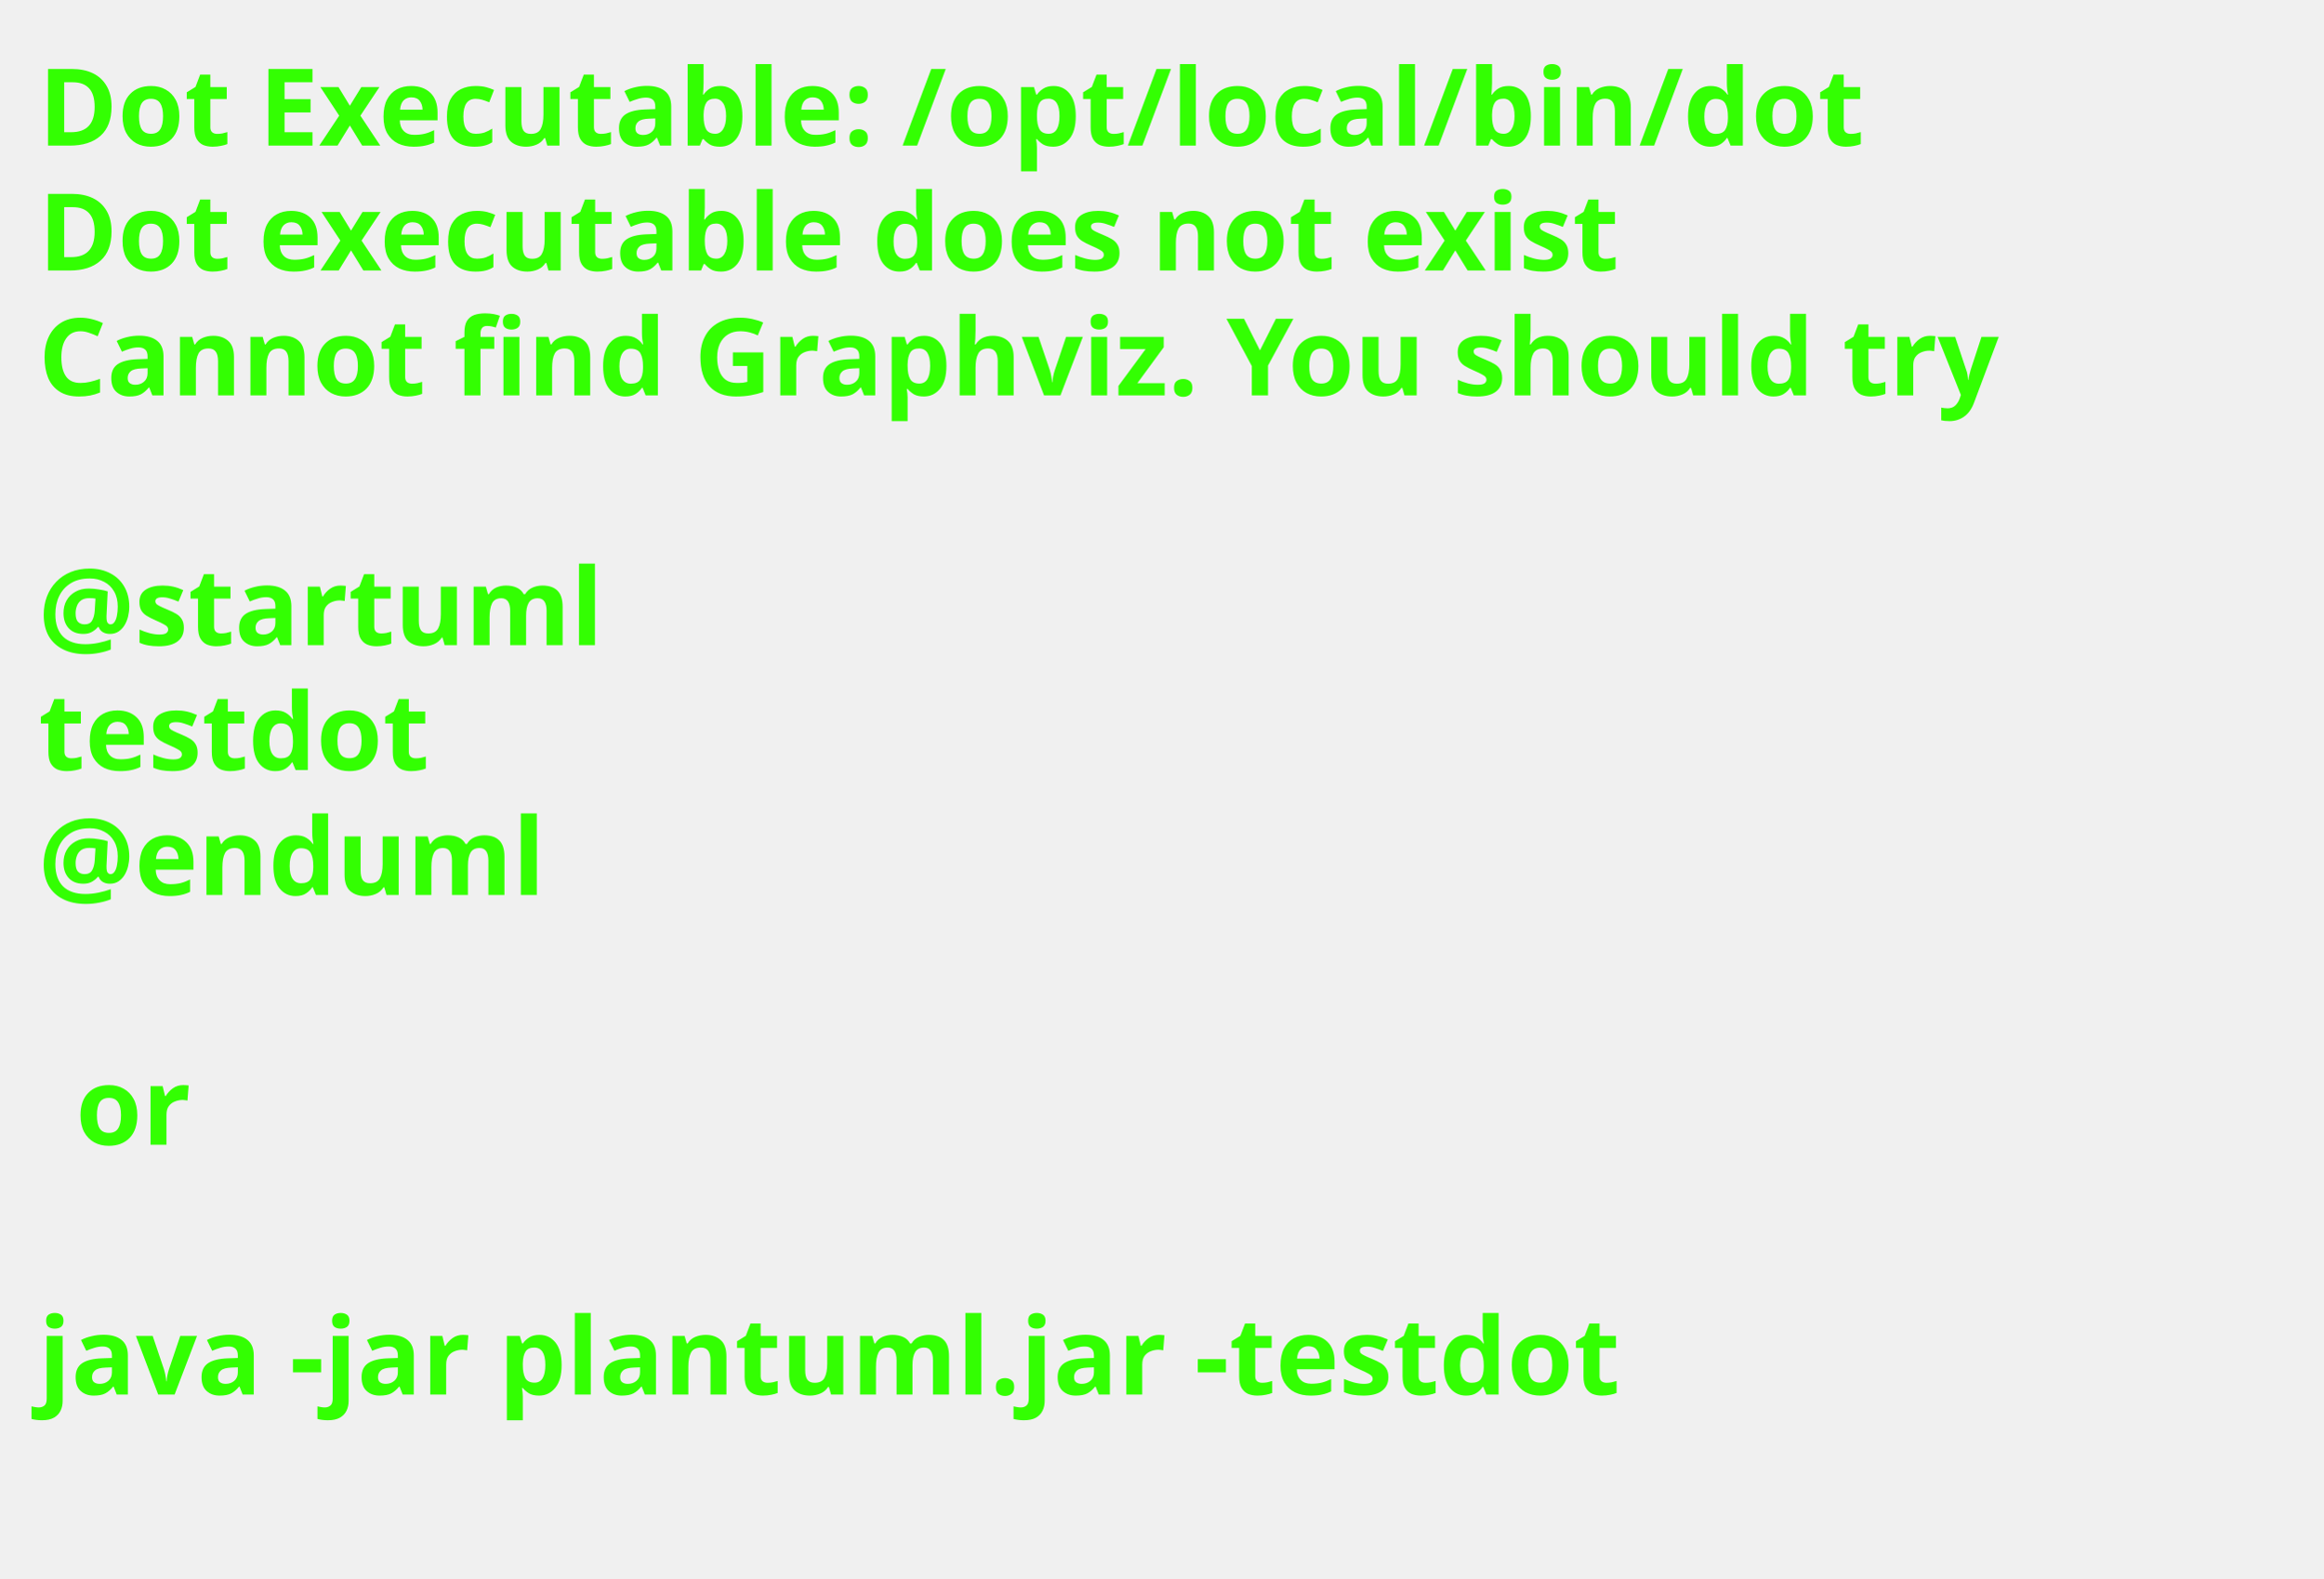
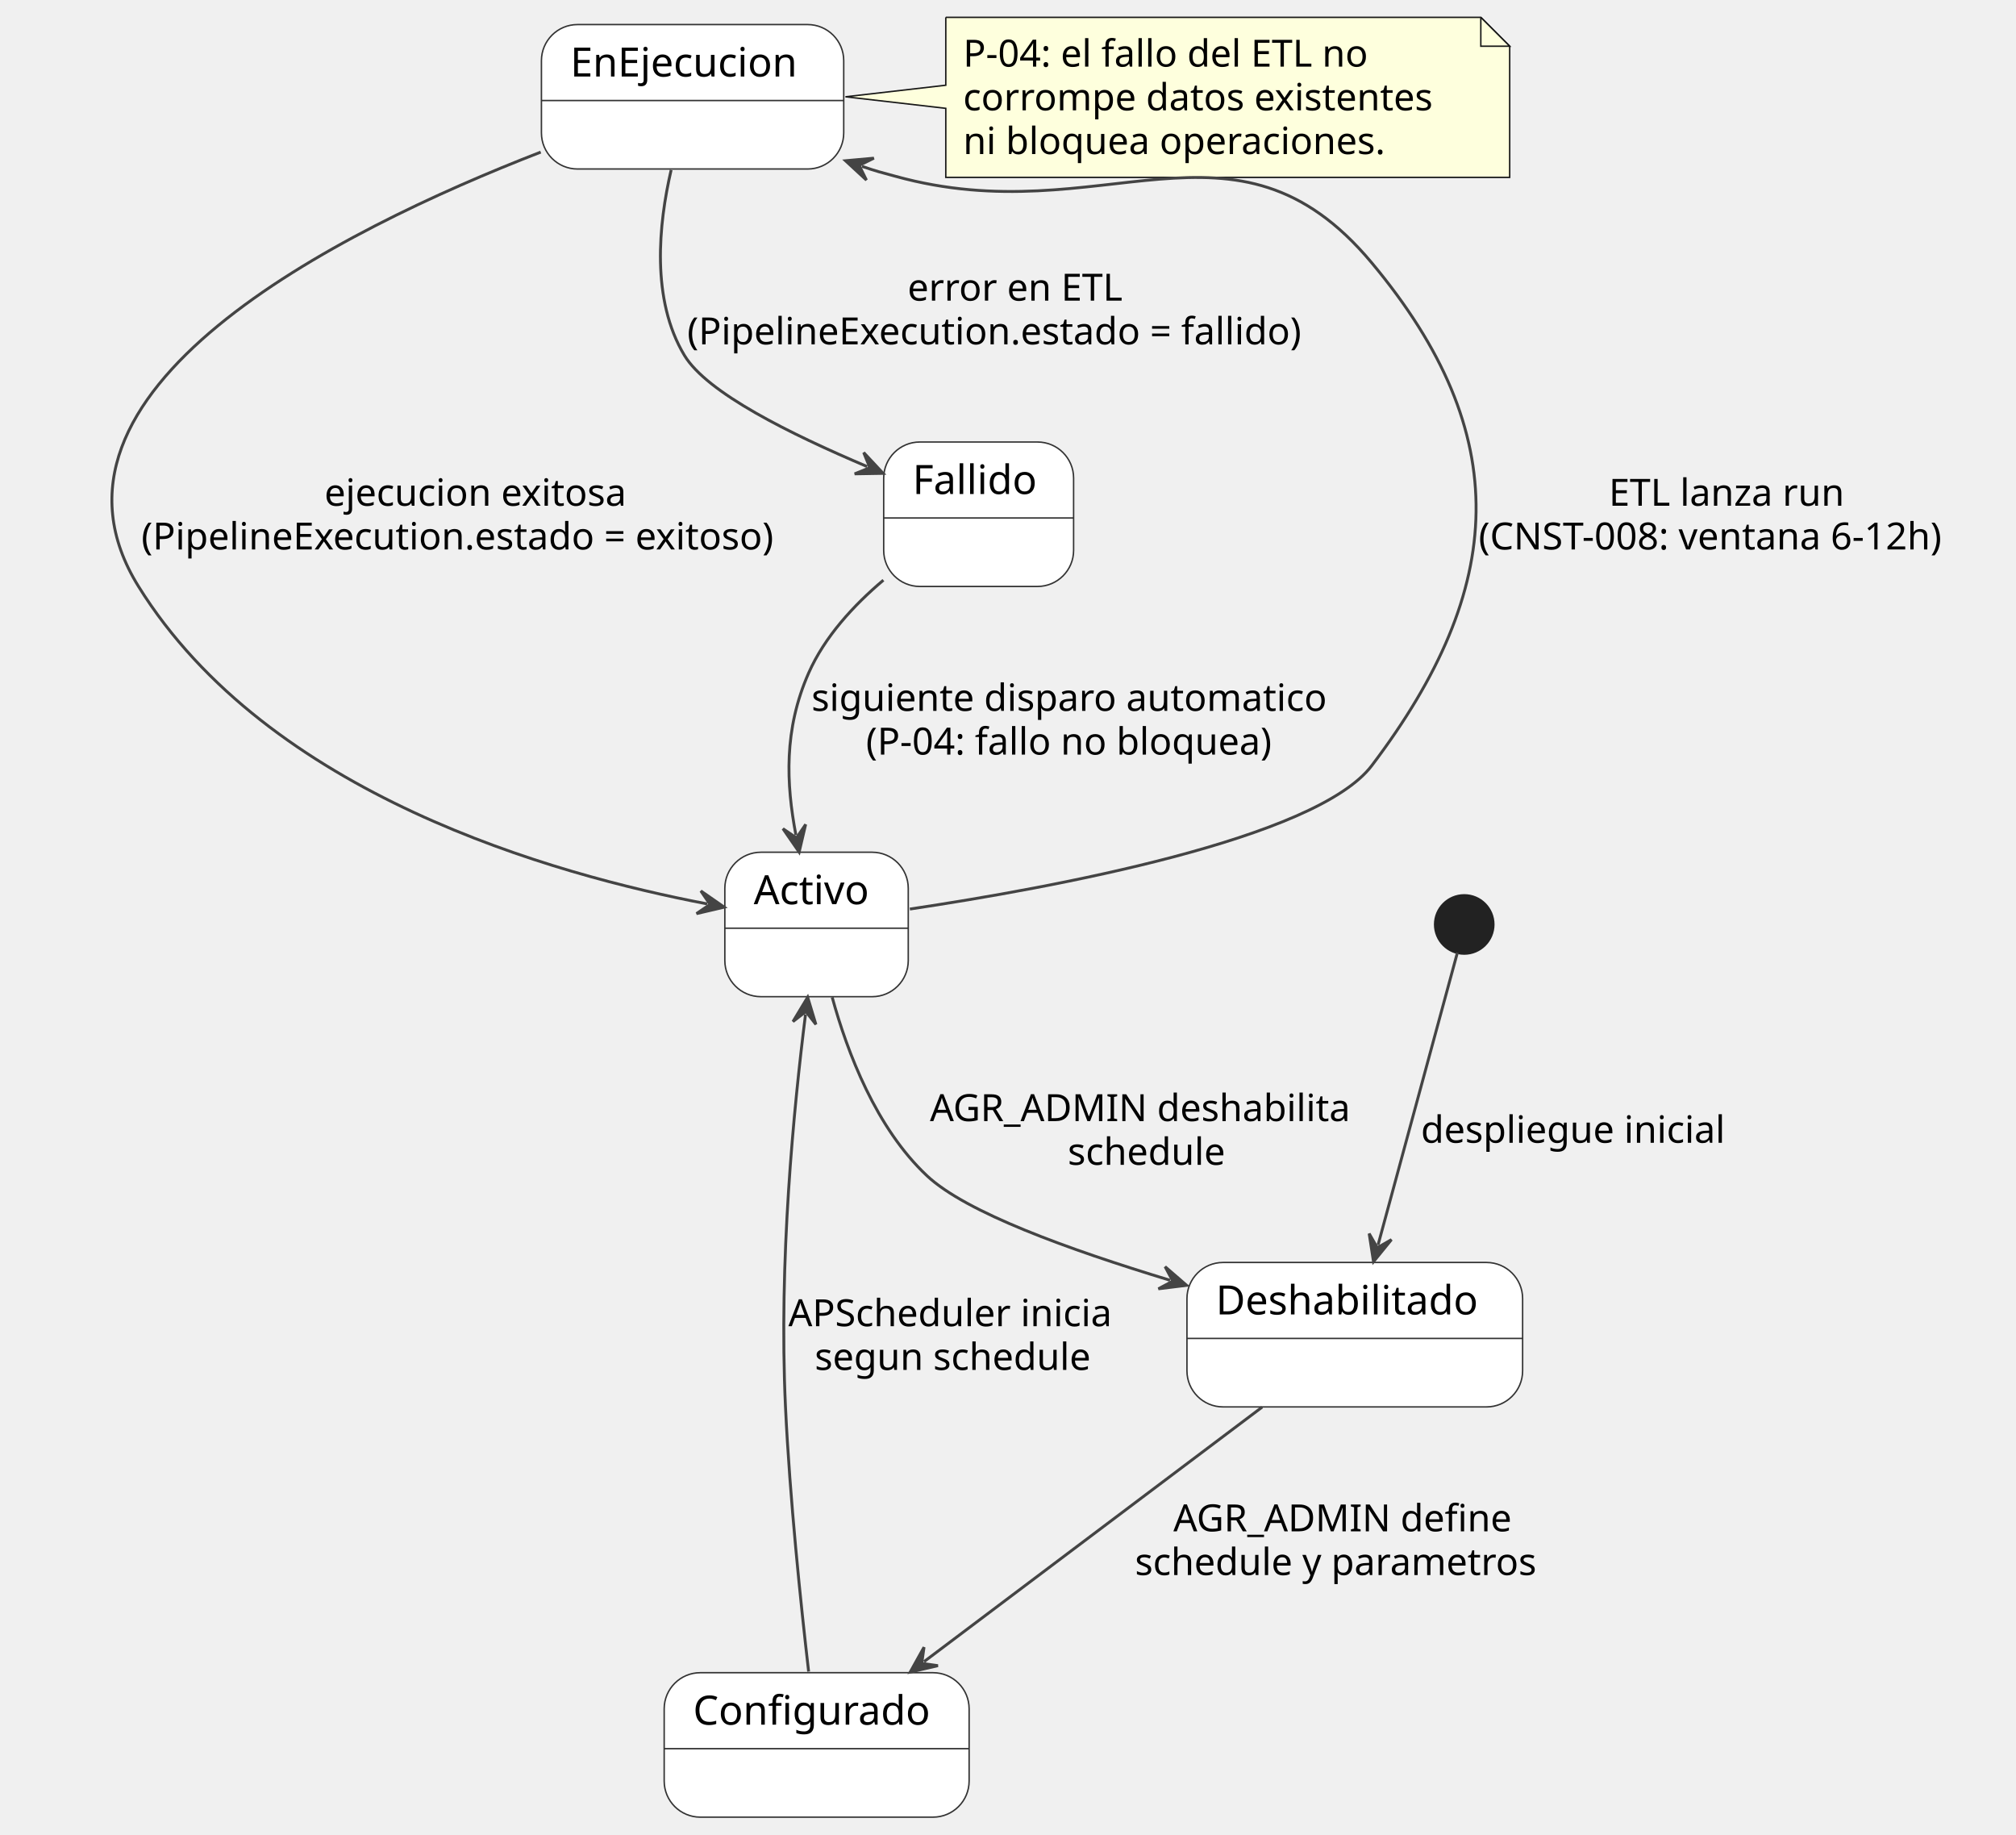
- <svg xmlns="http://www.w3.org/2000/svg" contentStyleType="text/css" height="206px" preserveAspectRatio="none" style="width:303px;height:206px;background:#FFFFFF;" version="1.1" viewBox="0 0 303 206" width="303px" zoomAndPan="magnify">
+ <svg xmlns="http://www.w3.org/2000/svg" contentStyleType="text/css" height="635px" preserveAspectRatio="none" style="width:698px;height:635px;background:#FFFFFF;" version="1.1" viewBox="0 0 698 635" width="698px" zoomAndPan="magnify">
  <defs />
  <g>
-     <text fill="#33FF02" font-family="sans-serif" font-size="14" font-weight="bold" lengthAdjust="spacing" textLength="264.954" x="5" y="19">Dot Executable: /opt/local/bin/dot</text>
-     <text fill="#33FF02" font-family="sans-serif" font-size="14" font-weight="bold" lengthAdjust="spacing" textLength="236.264" x="5" y="35.297">Dot executable does not exist</text>
-     <text fill="#33FF02" font-family="sans-serif" font-size="14" font-weight="bold" lengthAdjust="spacing" textLength="291.587" x="5" y="51.594">Cannot find Graphviz. You should try</text>
-     <text fill="#33FF02" font-family="sans-serif" font-size="14" font-weight="bold" lengthAdjust="spacing" textLength="4.874" x="5" y="67.891"> </text>
-     <text fill="#33FF02" font-family="sans-serif" font-size="14" font-weight="bold" lengthAdjust="spacing" textLength="81.423" x="5" y="84.188">@startuml</text>
-     <text fill="#33FF02" font-family="sans-serif" font-size="14" font-weight="bold" lengthAdjust="spacing" textLength="57.545" x="5" y="100.484">testdot</text>
-     <text fill="#33FF02" font-family="sans-serif" font-size="14" font-weight="bold" lengthAdjust="spacing" textLength="72.837" x="5" y="116.781">@enduml</text>
-     <text fill="#33FF02" font-family="sans-serif" font-size="14" font-weight="bold" lengthAdjust="spacing" textLength="4.874" x="5" y="133.078"> </text>
-     <text fill="#33FF02" font-family="sans-serif" font-size="14" font-weight="bold" lengthAdjust="spacing" textLength="16.523" x="9.874" y="149.375">or</text>
-     <text fill="#33FF02" font-family="sans-serif" font-size="14" font-weight="bold" lengthAdjust="spacing" textLength="4.874" x="5" y="165.672"> </text>
-     <text fill="#33FF02" font-family="sans-serif" font-size="14" font-weight="bold" lengthAdjust="spacing" textLength="234.507" x="5" y="181.969">java -jar plantuml.jar -testdot</text>
-     <text fill="#33FF02" font-family="sans-serif" font-size="14" font-weight="bold" lengthAdjust="spacing" textLength="4.874" x="5" y="198.266"> </text>
+     <ellipse cx="506.96" cy="320" fill="#222222" rx="10" ry="10" style="stroke:#222222;stroke-width:1.0;" />
+     <g id="Deshabilitado">
+       <rect fill="#FFFFFF" height="50" rx="12.5" ry="12.5" style="stroke:#333333;stroke-width:0.5;" width="116.216" x="410.96" y="437" />
+       <line style="stroke:#333333;stroke-width:0.5;" x1="410.96" x2="527.176" y1="463.297" y2="463.297" />
+       <text fill="#000000" font-family="sans-serif" font-size="14" lengthAdjust="spacing" textLength="96.216" x="420.96" y="454.995">Deshabilitado</text>
+     </g>
+     <g id="Configurado">
+       <rect fill="#FFFFFF" height="50" rx="12.5" ry="12.5" style="stroke:#333333;stroke-width:0.5;" width="105.579" x="229.96" y="579" />
+       <line style="stroke:#333333;stroke-width:0.5;" x1="229.96" x2="335.539" y1="605.297" y2="605.297" />
+       <text fill="#000000" font-family="sans-serif" font-size="14" lengthAdjust="spacing" textLength="85.579" x="239.96" y="596.995">Configurado</text>
+     </g>
+     <g id="Activo">
+       <rect fill="#FFFFFF" height="50" rx="12.5" ry="12.5" style="stroke:#333333;stroke-width:0.5;" width="63.504" x="250.96" y="295" />
+       <line style="stroke:#333333;stroke-width:0.5;" x1="250.96" x2="314.464" y1="321.297" y2="321.297" />
+       <text fill="#000000" font-family="sans-serif" font-size="14" lengthAdjust="spacing" textLength="43.504" x="260.96" y="312.995">Activo</text>
+     </g>
+     <g id="EnEjecucion">
+       <rect fill="#FFFFFF" height="50" rx="12.5" ry="12.5" style="stroke:#333333;stroke-width:0.5;" width="104.663" x="187.46" y="8.5" />
+       <line style="stroke:#333333;stroke-width:0.5;" x1="187.46" x2="292.123" y1="34.797" y2="34.797" />
+       <text fill="#000000" font-family="sans-serif" font-size="14" lengthAdjust="spacing" textLength="84.663" x="197.46" y="26.495">EnEjecucion</text>
+     </g>
+     <g id="Fallido">
+       <rect fill="#FFFFFF" height="50" rx="12.5" ry="12.5" style="stroke:#333333;stroke-width:0.5;" width="65.753" x="305.96" y="153" />
+       <line style="stroke:#333333;stroke-width:0.5;" x1="305.96" x2="371.713" y1="179.297" y2="179.297" />
+       <text fill="#000000" font-family="sans-serif" font-size="14" lengthAdjust="spacing" textLength="45.753" x="315.96" y="170.995">Fallido</text>
+     </g>
+     <g id="elem_GMN16">
+       <path d="M327.46,6 L327.46,29.5 L292.72,33.5 L327.46,37.5 L327.46,61.398 A0,0 0 0 0 327.46,61.398 L522.703,61.398 A0,0 0 0 0 522.703,61.398 L522.703,16 L512.703,6 L327.46,6 A0,0 0 0 0 327.46,6 " fill="#FEFFDD" style="stroke:#181818;stroke-width:0.5;" />
+       <path d="M512.703,6 L512.703,16 L522.703,16 L512.703,6 " fill="#FEFFDD" style="stroke:#181818;stroke-width:0.5;" />
+       <text fill="#000000" font-family="sans-serif" font-size="13" lengthAdjust="spacing" textLength="152.896" x="333.46" y="23.067">P-04: el fallo del ETL no</text>
+       <text fill="#000000" font-family="sans-serif" font-size="13" lengthAdjust="spacing" textLength="174.243" x="333.46" y="38.2">corrompe datos existentes</text>
+       <text fill="#000000" font-family="sans-serif" font-size="13" lengthAdjust="spacing" textLength="155.759" x="333.46" y="53.333">ni bloquea operaciones.</text>
+     </g>
+     <g id="link_*start*_Deshabilitado">
+       <path d="M504.59,329.76 C498.87,350.83 485.741,399.169 477.121,430.939 " fill="none" id="*start*-to-Deshabilitado" style="stroke:#444444;stroke-width:1.0;" />
+       <polygon fill="#444444" points="475.55,436.73,481.767,429.091,476.859,431.904,474.046,426.997,475.55,436.73" style="stroke:#444444;stroke-width:1.0;" />
+       <text fill="#000000" font-family="sans-serif" font-size="13" lengthAdjust="spacing" textLength="112.918" x="491.96" y="395.567">despliegue inicial</text>
+     </g>
+     <g id="link_Deshabilitado_Configurado">
+       <path d="M436.99,487.07 C402.92,512.71 354.084,549.472 319.934,575.172 " fill="none" id="Deshabilitado-to-Configurado" style="stroke:#444444;stroke-width:1.0;" />
+       <polygon fill="#444444" points="315.14,578.78,324.736,576.564,319.135,575.774,319.926,570.172,315.14,578.78" style="stroke:#444444;stroke-width:1.0;" />
+       <text fill="#000000" font-family="sans-serif" font-size="13" lengthAdjust="spacing" textLength="122.986" x="406.255" y="530.067">AGR_ADMIN define</text>
+       <text fill="#000000" font-family="sans-serif" font-size="13" lengthAdjust="spacing" textLength="149.576" x="392.96" y="545.2">schedule y parametros</text>
+     </g>
+     <g id="link_Configurado_Activo">
+       <path d="M279.97,578.61 C277.26,555.17 273.46,518.72 271.96,487 C269.58,436.51 274.844,383.433 278.894,351.133 " fill="none" id="Configurado-to-Activo" style="stroke:#444444;stroke-width:1.0;" />
+       <polygon fill="#444444" points="279.64,345.18,274.551,353.612,279.018,350.141,282.489,354.608,279.64,345.18" style="stroke:#444444;stroke-width:1.0;" />
+       <text fill="#000000" font-family="sans-serif" font-size="13" lengthAdjust="spacing" textLength="120.136" x="272.96" y="459.067">APScheduler inicia</text>
+       <text fill="#000000" font-family="sans-serif" font-size="13" lengthAdjust="spacing" textLength="101.893" x="282.082" y="474.2">segun schedule</text>
+     </g>
+     <g id="link_Activo_EnEjecucion">
+       <path d="M315.02,314.67 C364.46,307.27 455.68,290.46 474.96,265 C521.66,203.36 524.52,150.37 474.96,91 C427.21,33.78 381.78,80.94 309.96,61 C304.33,59.44 304.19,59.533 298.43,57.573 " fill="none" id="Activo-to-EnEjecucion" style="stroke:#444444;stroke-width:1.0;" />
+       <polygon fill="#444444" points="292.75,55.64,299.982,62.326,297.483,57.251,302.559,54.752,292.75,55.64" style="stroke:#444444;stroke-width:1.0;" />
+       <text fill="#000000" font-family="sans-serif" font-size="13" lengthAdjust="spacing" textLength="88.093" x="557.028" y="175.067">ETL lanza run</text>
+       <text fill="#000000" font-family="sans-serif" font-size="13" lengthAdjust="spacing" textLength="178.23" x="511.96" y="190.2">(CNST-008: ventana 6-12h)</text>
+     </g>
+     <g id="link_EnEjecucion_Activo">
+       <path d="M187.22,52.65 C116.93,79.91 6,135.48 47.96,203 C92.88,275.26 191.677,302.724 244.847,312.884 " fill="none" id="EnEjecucion-to-Activo" style="stroke:#444444;stroke-width:1.0;" />
+       <polygon fill="#444444" points="250.74,314.01,242.651,308.392,245.829,313.072,241.149,316.25,250.74,314.01" style="stroke:#444444;stroke-width:1.0;" />
+       <text fill="#000000" font-family="sans-serif" font-size="13" lengthAdjust="spacing" textLength="113.172" x="112.329" y="175.067">ejecucion exitosa</text>
+       <text fill="#000000" font-family="sans-serif" font-size="13" lengthAdjust="spacing" textLength="239.91" x="48.96" y="190.2">(PipelineExecution.estado = exitoso)</text>
+     </g>
+     <g id="link_EnEjecucion_Fallido">
+       <path d="M232.37,58.83 C227.99,77.69 225.39,103.77 236.96,123 C244.79,136 273.557,150.186 300.237,161.506 " fill="none" id="EnEjecucion-to-Fallido" style="stroke:#444444;stroke-width:1.0;" />
+       <polygon fill="#444444" points="305.76,163.85,299.037,156.653,301.157,161.897,295.913,164.017,305.76,163.85" style="stroke:#444444;stroke-width:1.0;" />
+       <text fill="#000000" font-family="sans-serif" font-size="13" lengthAdjust="spacing" textLength="79.885" x="314.224" y="104.067">error en ETL</text>
+       <text fill="#000000" font-family="sans-serif" font-size="13" lengthAdjust="spacing" textLength="232.413" x="237.96" y="119.2">(PipelineExecution.estado = fallido)</text>
+     </g>
+     <g id="link_Fallido_Activo">
+       <path d="M305.86,200.82 C295.58,209.49 285.5,220.42 279.96,233 C271.35,252.55 272.181,271.195 275.571,289.055 " fill="none" id="Fallido-to-Activo" style="stroke:#444444;stroke-width:1.0;" />
+       <polygon fill="#444444" points="276.69,294.95,278.942,285.362,275.758,290.038,271.082,286.854,276.69,294.95" style="stroke:#444444;stroke-width:1.0;" />
+       <text fill="#000000" font-family="sans-serif" font-size="13" lengthAdjust="spacing" textLength="189.935" x="280.96" y="246.067">siguiente disparo automatico</text>
+       <text fill="#000000" font-family="sans-serif" font-size="13" lengthAdjust="spacing" textLength="152.179" x="299.838" y="261.2">(P-04: fallo no bloquea)</text>
+     </g>
+     <g id="link_Activo_Deshabilitado">
+       <path d="M288.13,345.19 C293.38,364.33 303.33,390.49 320.96,407 C334.54,419.71 369.72,432.404 405.1,443.164 " fill="none" id="Activo-to-Deshabilitado" style="stroke:#444444;stroke-width:1.0;" />
+       <polygon fill="#444444" points="410.84,444.91,403.393,438.464,406.056,443.455,401.065,446.118,410.84,444.91" style="stroke:#444444;stroke-width:1.0;" />
+       <text fill="#000000" font-family="sans-serif" font-size="13" lengthAdjust="spacing" textLength="153.69" x="321.96" y="388.067">AGR_ADMIN deshabilita</text>
+       <text fill="#000000" font-family="sans-serif" font-size="13" lengthAdjust="spacing" textLength="58.259" x="369.675" y="403.2">schedule</text>
+     </g>
  </g>
</svg>
